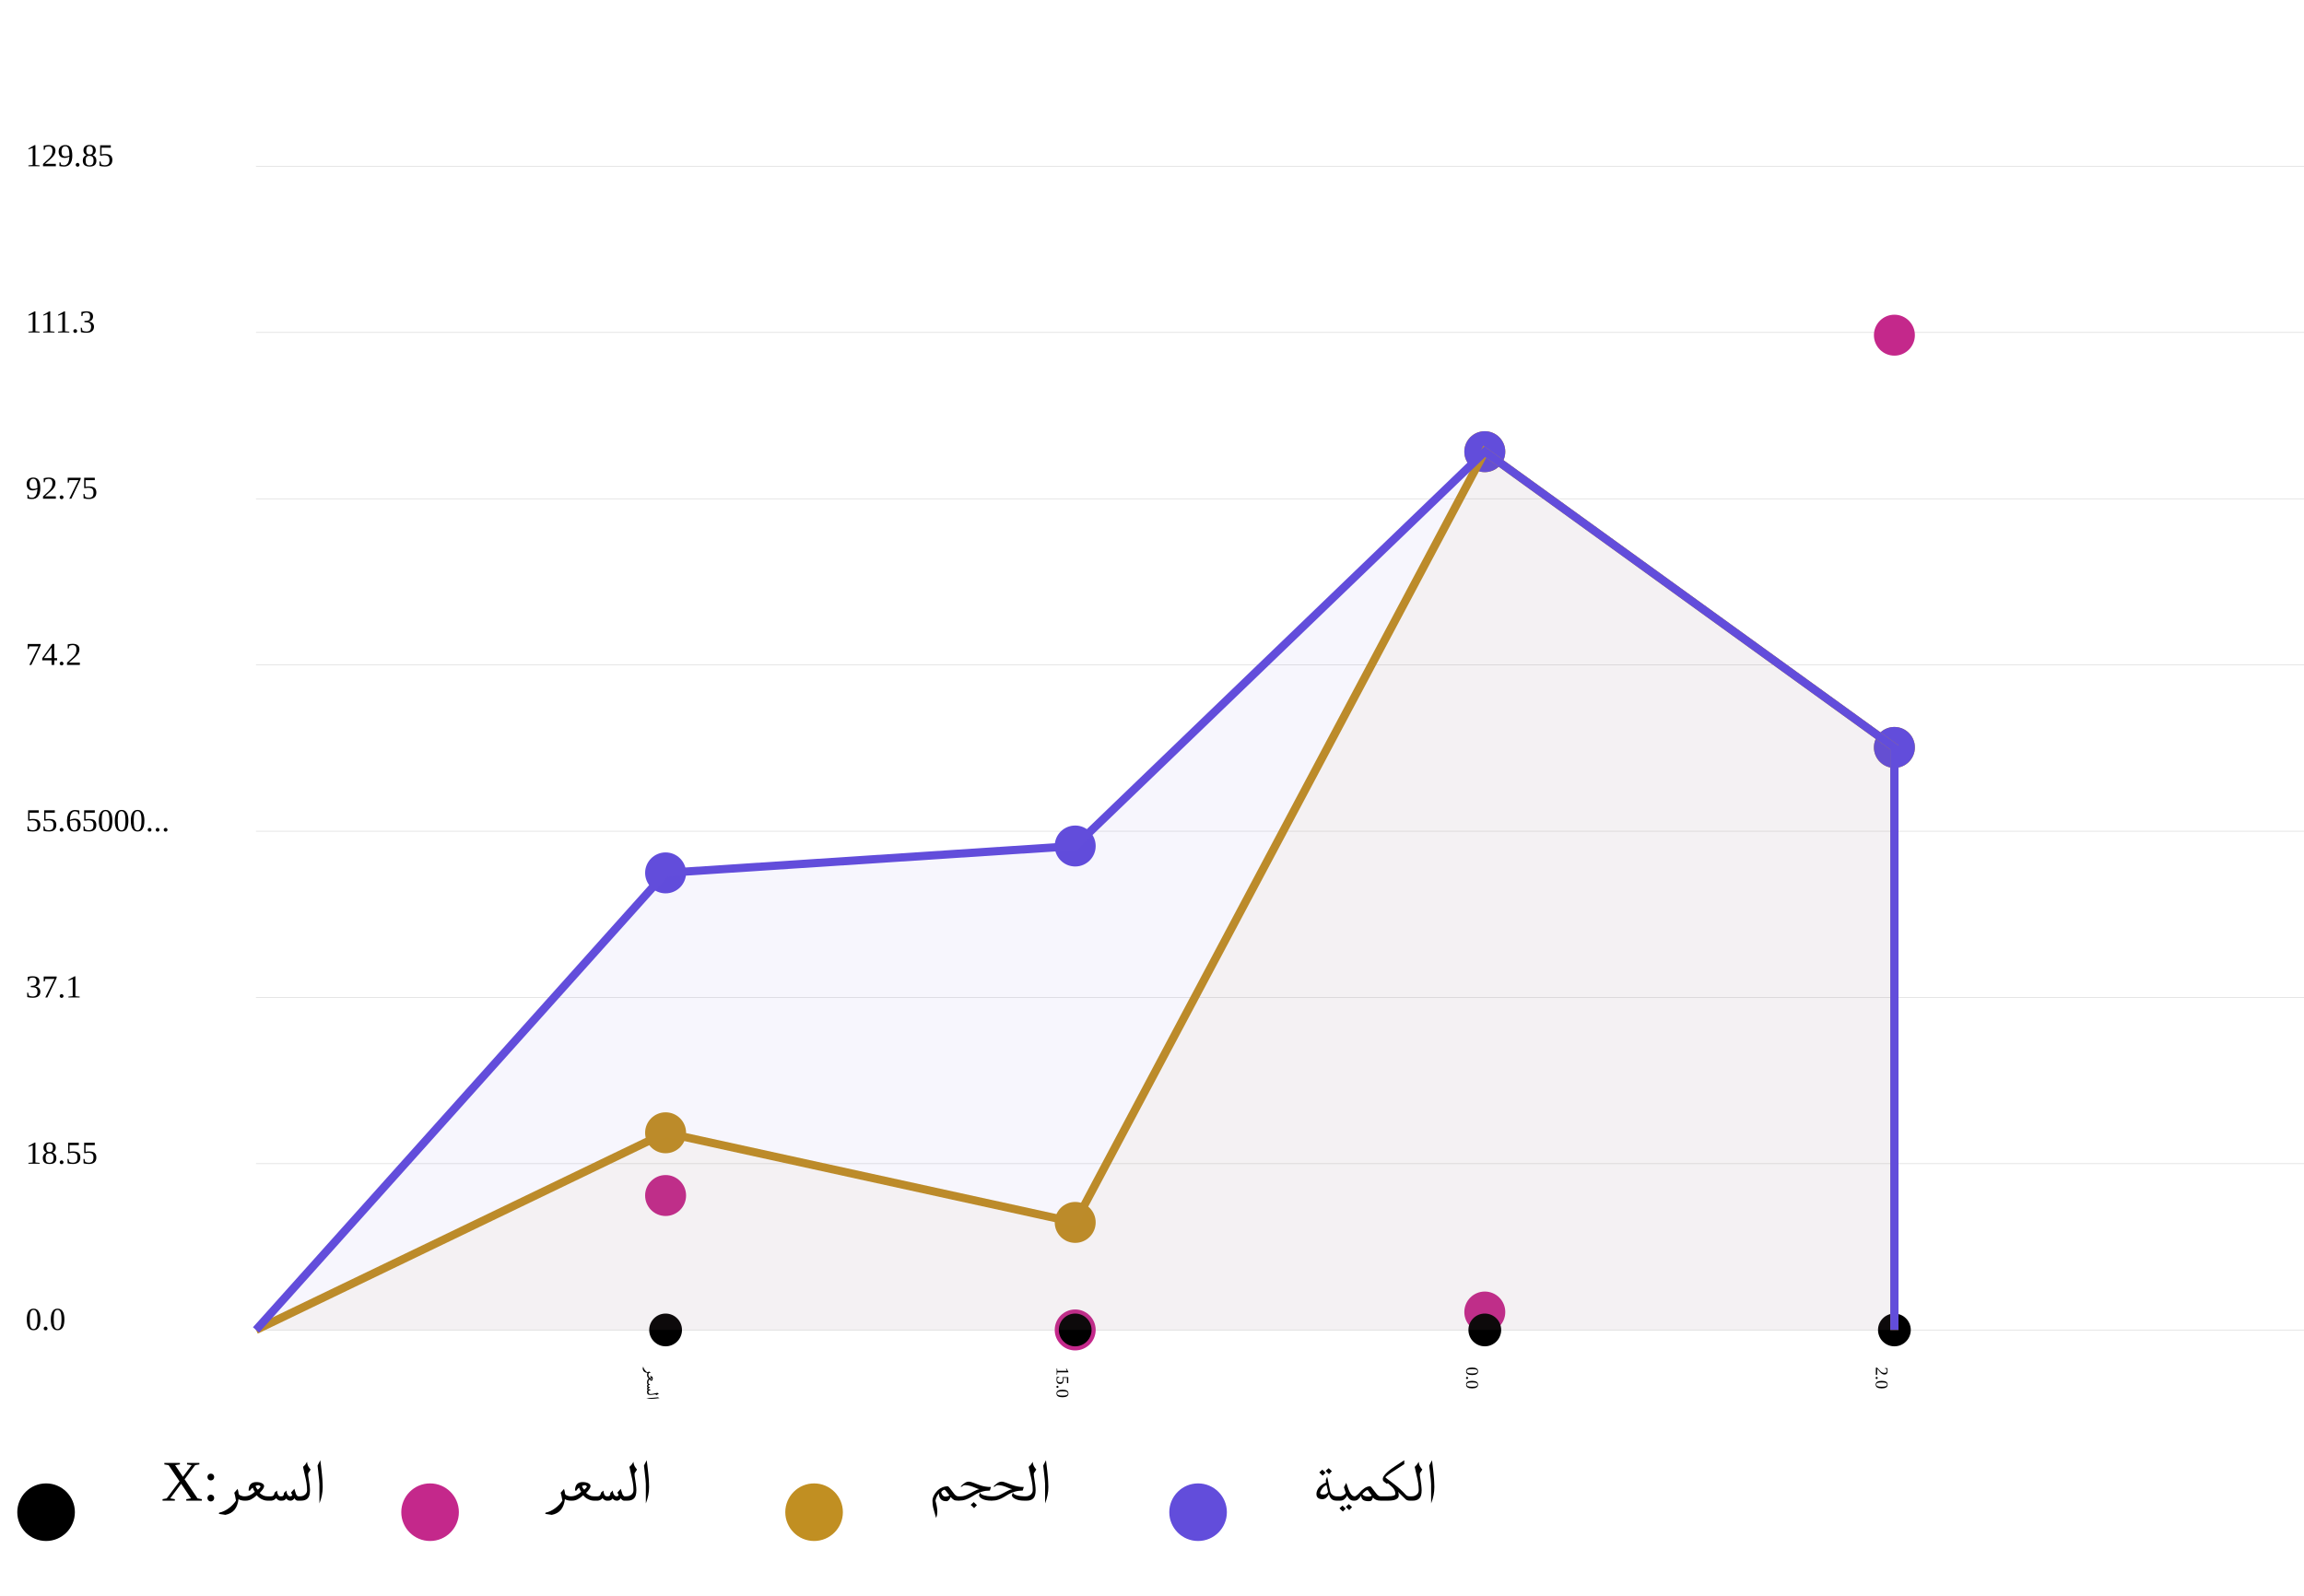
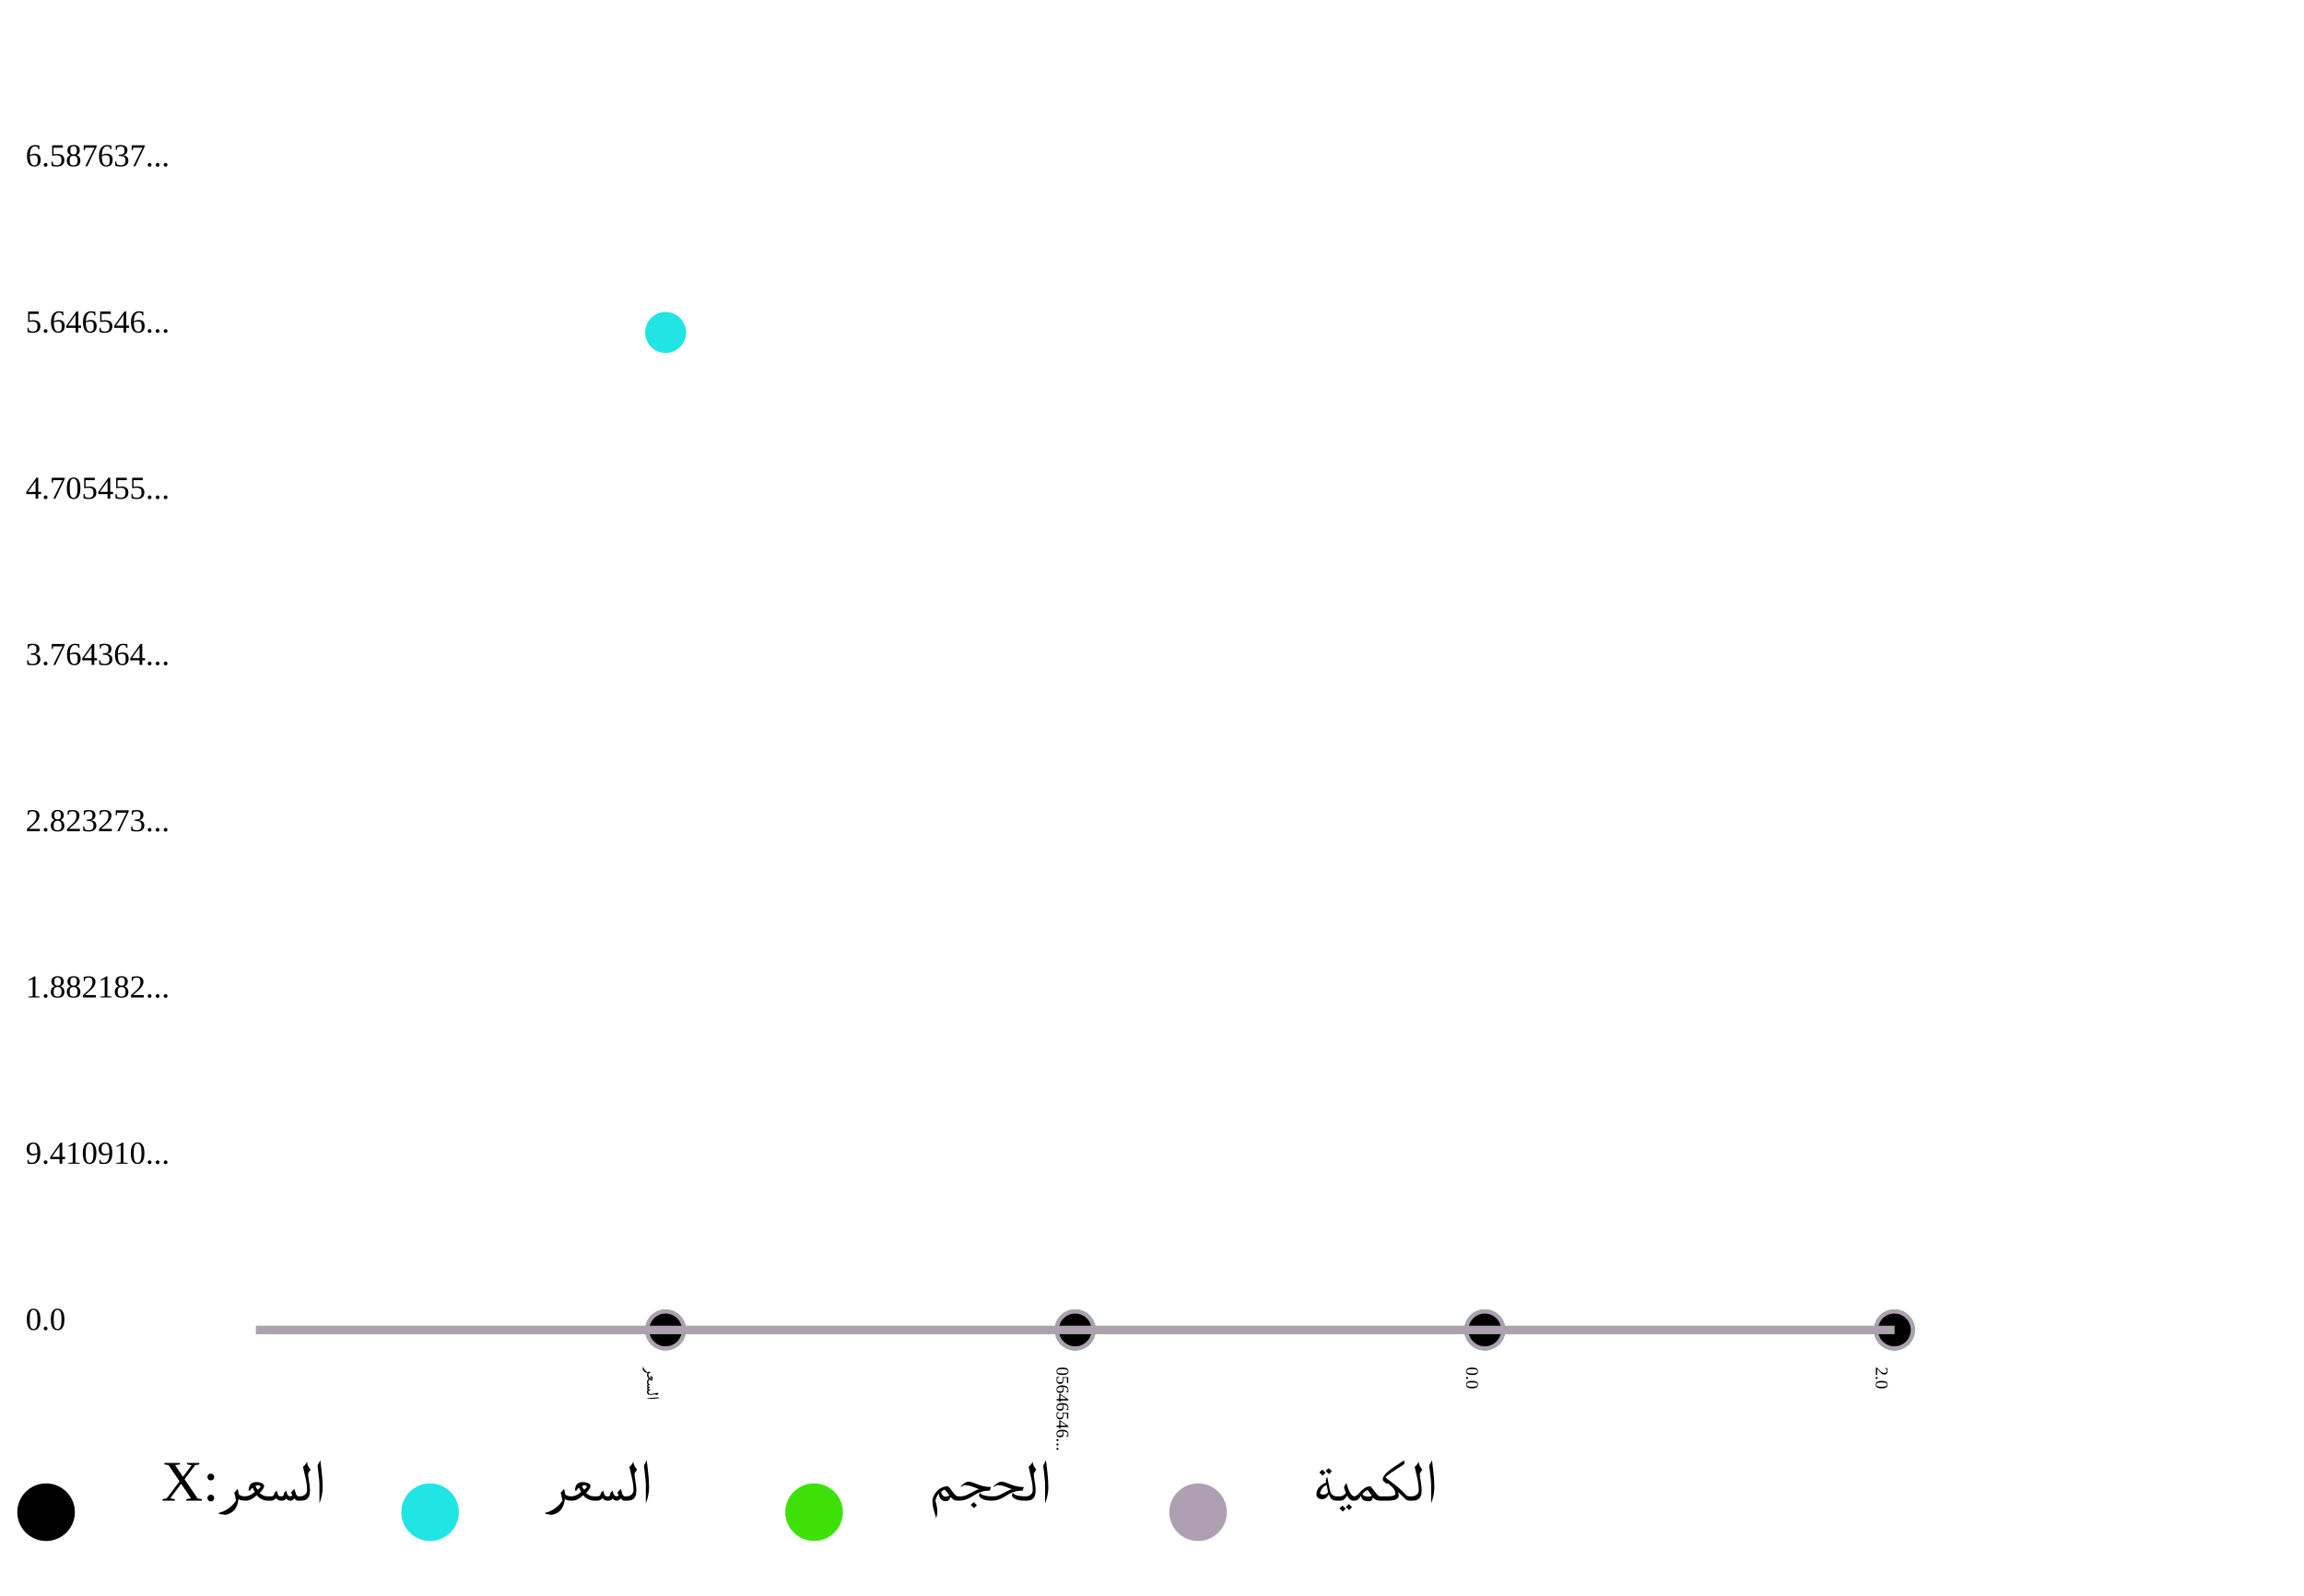
<svg xmlns="http://www.w3.org/2000/svg" width="1068.75" height="740.4" viewBox="0 -740.4 1068.75 740.4">
  <defs>
</defs>
  <rect x="0" y="-740.4" width="1068.75" height="740.4" fill="#ffffff" />
-   <path d="M118.75,-123.4 h950" stroke-width="0.247" stroke="lightgray" fill="gray" fill-opacity="0" />
-   <path d="M118.75,-200.525 h950" stroke-width="0.247" stroke="lightgray" fill="gray" fill-opacity="0" />
-   <path d="M118.75,-277.65 h950" stroke-width="0.247" stroke="lightgray" fill="gray" fill-opacity="0" />
-   <path d="M118.75,-354.775 h950" stroke-width="0.247" stroke="lightgray" fill="gray" fill-opacity="0" />
-   <path d="M118.75,-431.9 h950" stroke-width="0.247" stroke="lightgray" fill="gray" fill-opacity="0" />
-   <path d="M118.75,-509.025 h950" stroke-width="0.247" stroke="lightgray" fill="gray" fill-opacity="0" />
-   <path d="M118.75,-586.15 h950" stroke-width="0.247" stroke="lightgray" fill="gray" fill-opacity="0" />
-   <path d="M118.75,-663.275 h950" stroke-width="0.247" stroke="lightgray" fill="gray" fill-opacity="0" />
-   <circle cx="308.75" cy="-185.765" r="9.5" fill="#c4288b" stroke-width="0" stroke="black" id="0" />
-   <circle cx="498.75" cy="-123.4" r="9.5" fill="#c4288b" stroke-width="0" stroke="black" id="1" />
-   <circle cx="688.75" cy="-131.715" r="9.5" fill="#c4288b" stroke-width="0" stroke="black" id="2" />
-   <circle cx="878.75" cy="-584.903" r="9.5" fill="#c4288b" stroke-width="0" stroke="black" id="3" />
-   <circle cx="308.75" cy="-214.869" r="9.5" fill="#c18f22" stroke-width="0" stroke="black" id="4" />
-   <circle cx="498.75" cy="-173.292" r="9.5" fill="#c18f22" stroke-width="0" stroke="black" id="5" />
-   <circle cx="688.75" cy="-530.853" r="9.5" fill="#c18f22" stroke-width="0" stroke="black" id="6" />
-   <circle cx="878.75" cy="-393.649" r="9.5" fill="#c18f22" stroke-width="0" stroke="black" id="7" />
-   <circle cx="308.75" cy="-335.442" r="9.5" fill="#624ddb" stroke-width="0" stroke="black" id="8" />
-   <circle cx="498.75" cy="-347.915" r="9.5" fill="#624ddb" stroke-width="0" stroke="black" id="9" />
-   <circle cx="688.75" cy="-530.853" r="9.5" fill="#624ddb" stroke-width="0" stroke="black" id="10" />
-   <circle cx="878.75" cy="-393.649" r="9.5" fill="#624ddb" stroke-width="0" stroke="black" id="11" />
+   <path d="M118.75,-123.4 h950" stroke-width="1.2547881214547882e+21" stroke="lightgray" fill="gray" fill-opacity="0" />
+   <path d="M118.75,-200.525 h950" stroke-width="1.2547881214547882e+21" stroke="lightgray" fill="gray" fill-opacity="0" />
+   <path d="M118.75,-277.65 h950" stroke-width="1.2547881214547882e+21" stroke="lightgray" fill="gray" fill-opacity="0" />
+   <path d="M118.75,-354.775 h950" stroke-width="1.2547881214547882e+21" stroke="lightgray" fill="gray" fill-opacity="0" />
+   <path d="M118.75,-431.9 h950" stroke-width="1.2547881214547882e+21" stroke="lightgray" fill="gray" fill-opacity="0" />
+   <path d="M118.75,-509.025 h950" stroke-width="1.2547881214547882e+21" stroke="lightgray" fill="gray" fill-opacity="0" />
+   <path d="M118.75,-586.15 h950" stroke-width="1.2547881214547882e+21" stroke="lightgray" fill="gray" fill-opacity="0" />
+   <path d="M118.75,-663.275 h950" stroke-width="1.2547881214547882e+21" stroke="lightgray" fill="gray" fill-opacity="0" />
+   <circle cx="308.75" cy="-586.15" r="9.5" fill="#21e5e4" stroke-width="0" stroke="black" id="0" />
+   <circle cx="498.75" cy="-123.4" r="9.5" fill="#21e5e4" stroke-width="0" stroke="black" id="1" />
+   <circle cx="688.75" cy="-123.4" r="9.5" fill="#21e5e4" stroke-width="0" stroke="black" id="2" />
+   <circle cx="878.75" cy="-123.4" r="9.5" fill="#21e5e4" stroke-width="0" stroke="black" id="3" />
+   <circle cx="308.75" cy="-123.4" r="9.5" fill="#3ee107" stroke-width="0" stroke="black" id="4" />
+   <circle cx="498.75" cy="-123.4" r="9.5" fill="#3ee107" stroke-width="0" stroke="black" id="5" />
+   <circle cx="688.75" cy="-123.4" r="9.5" fill="#3ee107" stroke-width="0" stroke="black" id="6" />
+   <circle cx="878.75" cy="-123.4" r="9.5" fill="#3ee107" stroke-width="0" stroke="black" id="7" />
+   <circle cx="308.75" cy="-123.4" r="9.5" fill="#af9fb3" stroke-width="0" stroke="black" id="8" />
+   <circle cx="498.75" cy="-123.4" r="9.5" fill="#af9fb3" stroke-width="0" stroke="black" id="9" />
+   <circle cx="688.75" cy="-123.4" r="9.5" fill="#af9fb3" stroke-width="0" stroke="black" id="10" />
+   <circle cx="878.75" cy="-123.4" r="9.5" fill="#af9fb3" stroke-width="0" stroke="black" id="11" />
  <circle cx="308.75" cy="-123.4" r="7.6" fill="black" stroke-width="0" stroke="black" />
  <text x="296.41" y="-87.323" font-size="8.227" id="12" transform="rotate(90,307.75,-94.92308)">السعر</text>
  <circle cx="498.75" cy="-123.4" r="7.6" fill="black" stroke-width="0" stroke="black" />
-   <text x="486.41" y="-87.323" font-size="8.227" id="13" transform="rotate(90,497.75,-94.92308)">15.0</text>
+   <text x="486.41" y="-87.323" font-size="8.227" id="13" transform="rotate(90,497.75,-94.92308)">05646546...</text>
  <circle cx="688.75" cy="-123.4" r="7.6" fill="black" stroke-width="0" stroke="black" />
  <text x="676.41" y="-87.323" font-size="8.227" id="14" transform="rotate(90,687.75,-94.92308)">0.0</text>
  <circle cx="878.75" cy="-123.4" r="7.6" fill="black" stroke-width="0" stroke="black" />
  <text x="866.41" y="-87.323" font-size="8.227" id="15" transform="rotate(90,877.75,-94.92308)">2.0</text>
  <circle cx="21.375" cy="-38.85" r="13.359" fill="black" stroke-width="0" stroke="black" />
  <text x="74.812" y="-44.209" font-size="26.719" id="16">X:السعر</text>
-   <circle cx="199.5" cy="-38.85" r="13.359" fill="#c4288b" stroke-width="0" stroke="black" />
+   <circle cx="199.5" cy="-38.85" r="13.359" fill="#21e5e4" stroke-width="0" stroke="black" />
  <text x="252.938" y="-44.209" font-size="26.719" id="16">السعر</text>
-   <circle cx="377.625" cy="-38.85" r="13.359" fill="#c18f22" stroke-width="0" stroke="black" />
+   <circle cx="377.625" cy="-38.85" r="13.359" fill="#3ee107" stroke-width="0" stroke="black" />
  <text x="431.062" y="-44.209" font-size="26.719" id="16">الحجم</text>
-   <circle cx="555.75" cy="-38.85" r="13.359" fill="#624ddb" stroke-width="0" stroke="black" />
+   <circle cx="555.75" cy="-38.85" r="13.359" fill="#af9fb3" stroke-width="0" stroke="black" />
  <text x="609.188" y="-44.209" font-size="26.719" id="16">الكمية</text>
  <text x="11.875" y="-123.4" font-size="14.844" id="16">0.0</text>
-   <text x="11.875" y="-200.525" font-size="14.844" id="17">18.55</text>
-   <text x="11.875" y="-277.65" font-size="14.844" id="18">37.1</text>
-   <text x="11.875" y="-354.775" font-size="14.844" id="19">55.65000...</text>
-   <text x="11.875" y="-431.9" font-size="14.844" id="20">74.2</text>
-   <text x="11.875" y="-509.025" font-size="14.844" id="21">92.75</text>
-   <text x="11.875" y="-586.15" font-size="14.844" id="22">111.3</text>
-   <text x="11.875" y="-663.275" font-size="14.844" id="23">129.85</text>
-   <path d="M118.75,-123.4 V-123.4" stroke-width="3.8" stroke="#c4288b" fill="#c4288b" fill-opacity="0.05" id="24" />
-   <path d="M118.75,-123.4 L308.75,-214.869 L498.75,-173.292 L688.75,-530.853 L878.75,-393.649 V-123.4" stroke-width="3.8" stroke="#c18f22" fill="#c18f22" fill-opacity="0.05" id="25" />
-   <path d="M118.75,-123.4 L308.75,-335.442 L498.75,-347.915 L688.75,-530.853 L878.75,-393.649 V-123.4" stroke-width="3.8" stroke="#624ddb" fill="#624ddb" fill-opacity="0.05" id="26" />
+   <text x="11.875" y="-200.525" font-size="14.844" id="17">9.410910...</text>
+   <text x="11.875" y="-277.65" font-size="14.844" id="18">1.882182...</text>
+   <text x="11.875" y="-354.775" font-size="14.844" id="19">2.823273...</text>
+   <text x="11.875" y="-431.9" font-size="14.844" id="20">3.764364...</text>
+   <text x="11.875" y="-509.025" font-size="14.844" id="21">4.705455...</text>
+   <text x="11.875" y="-586.15" font-size="14.844" id="22">5.646546...</text>
+   <text x="11.875" y="-663.275" font-size="14.844" id="23">6.587637...</text>
+   <path d="M118.75,-123.4 V-123.4" stroke-width="3.8" stroke="#21e5e4" fill="#21e5e4" fill-opacity="0.05" id="24" />
+   <path d="M118.75,-123.4 L308.75,-123.4 L498.75,-123.4 L688.75,-123.4 L878.75,-123.4 V-123.4" stroke-width="3.8" stroke="#3ee107" fill="#3ee107" fill-opacity="0.05" id="25" />
+   <path d="M118.75,-123.4 L308.75,-123.4 L498.75,-123.4 L688.75,-123.4 L878.75,-123.4 V-123.4" stroke-width="3.8" stroke="#af9fb3" fill="#af9fb3" fill-opacity="0.05" id="26" />
</svg>
